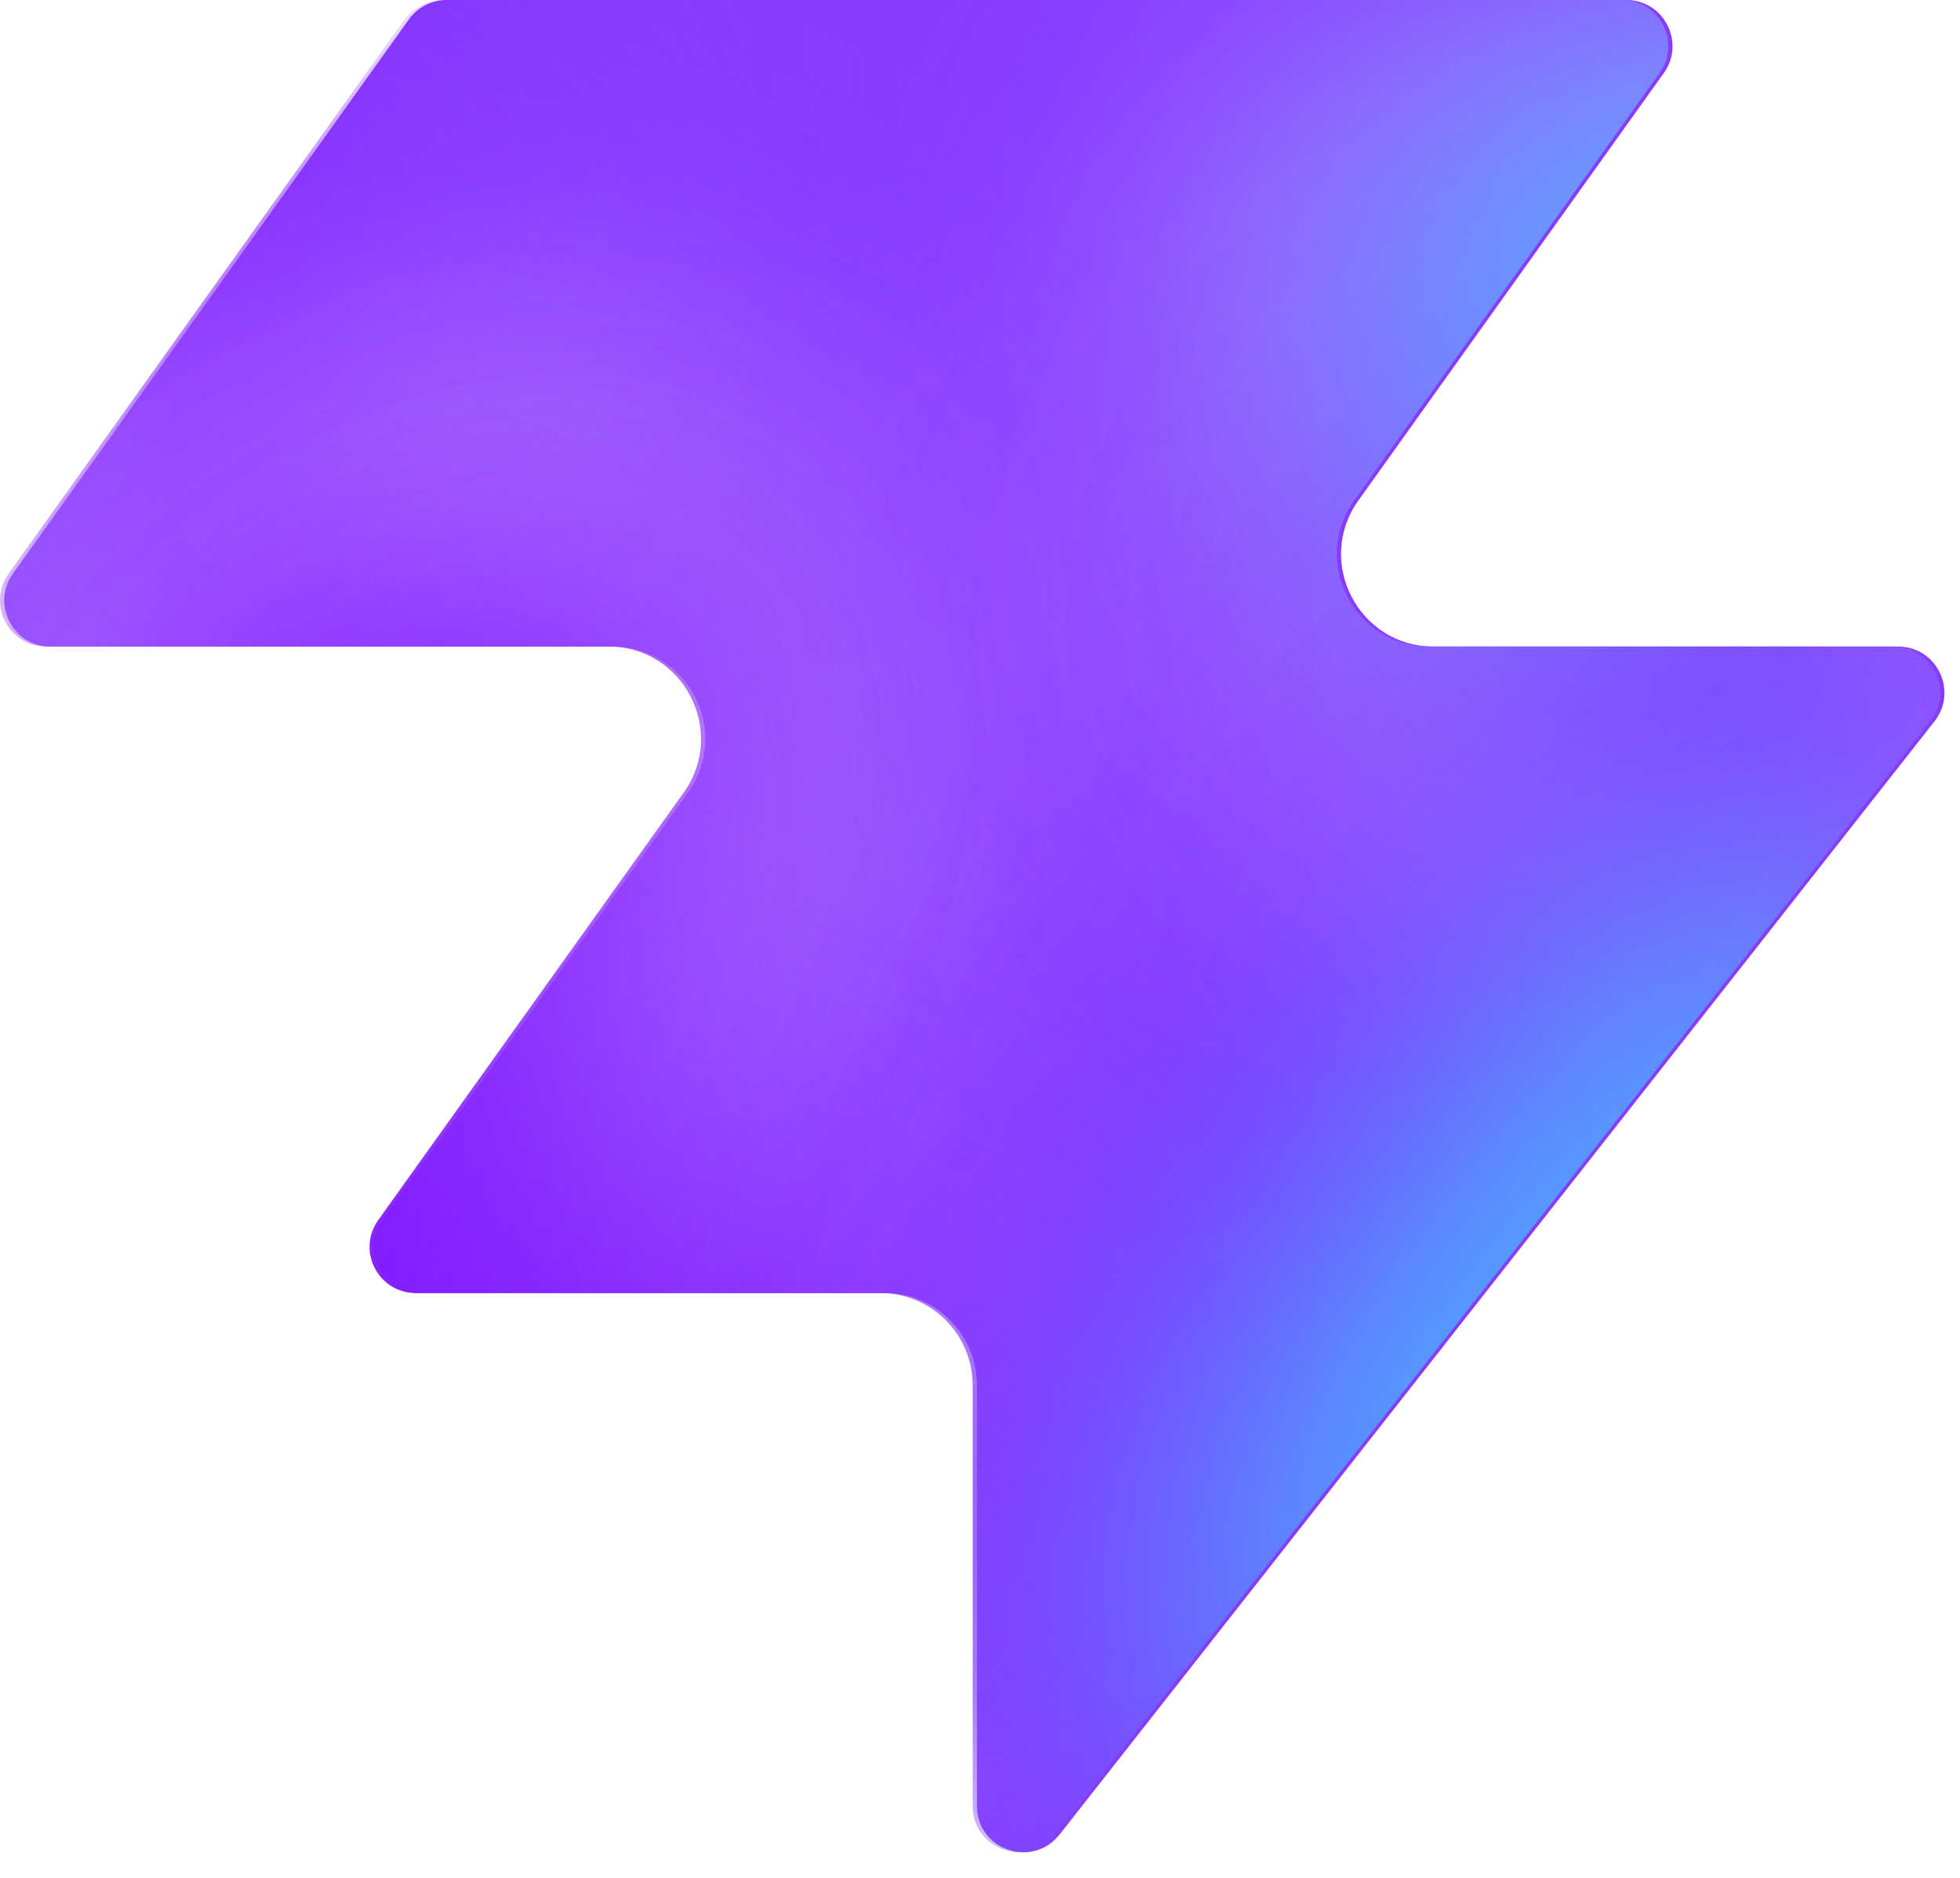
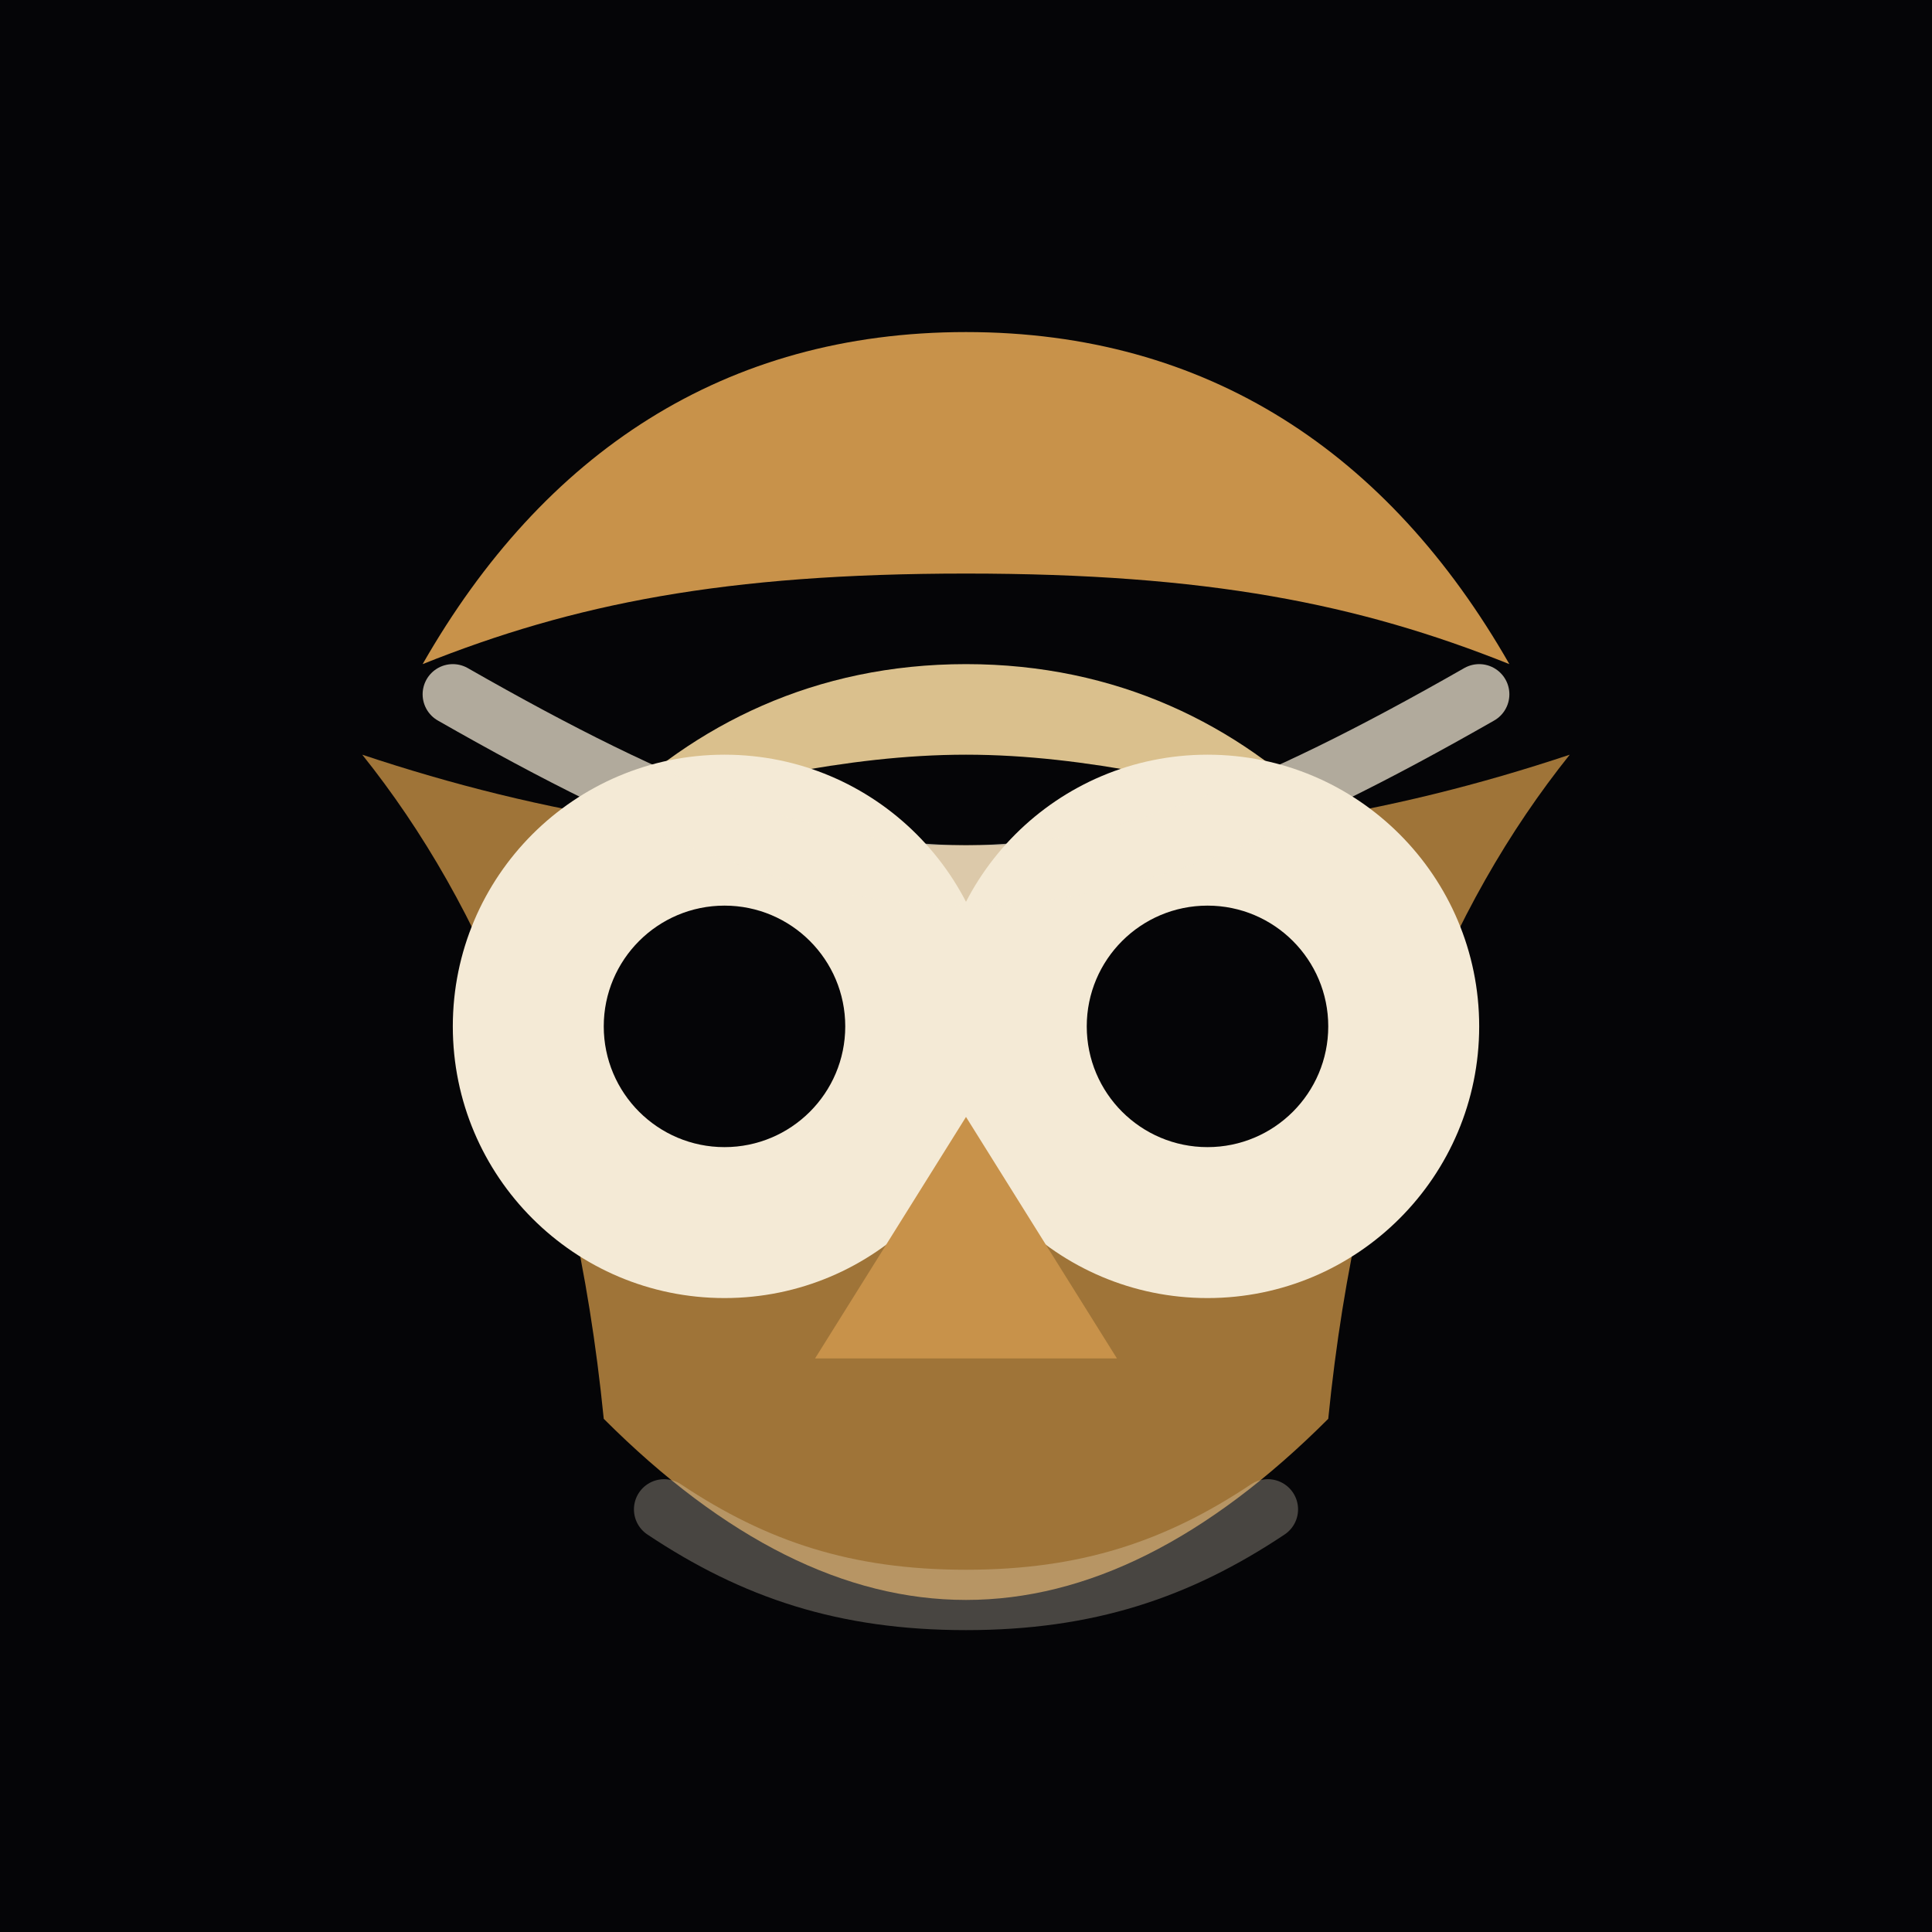
- <svg xmlns="http://www.w3.org/2000/svg" width="48" height="46" fill="none" viewBox="0 0 48 46">
-   <path fill="#863bff" d="M25.946 44.938c-.664.845-2.021.375-2.021-.698V33.937a2.26 2.26 0 0 0-2.262-2.262H10.287c-.92 0-1.456-1.04-.92-1.788l7.48-10.471c1.07-1.497 0-3.578-1.842-3.578H1.237c-.92 0-1.456-1.04-.92-1.788L10.013.474c.214-.297.556-.474.92-.474h28.894c.92 0 1.456 1.04.92 1.788l-7.48 10.471c-1.07 1.498 0 3.579 1.842 3.579h11.377c.943 0 1.473 1.088.89 1.83L25.947 44.94z" style="fill:#863bff;fill:color(display-p3 .525 .23 1);fill-opacity:1" />
-   <mask id="a" width="48" height="46" x="0" y="0" maskUnits="userSpaceOnUse" style="mask-type:alpha">
-     <path fill="#000" d="M25.842 44.938c-.664.844-2.021.375-2.021-.698V33.937a2.26 2.26 0 0 0-2.262-2.262H10.183c-.92 0-1.456-1.04-.92-1.788l7.48-10.471c1.07-1.498 0-3.579-1.842-3.579H1.133c-.92 0-1.456-1.04-.92-1.787L9.91.473c.214-.297.556-.474.92-.474h28.894c.92 0 1.456 1.04.92 1.788l-7.48 10.471c-1.07 1.498 0 3.578 1.842 3.578h11.377c.943 0 1.473 1.088.89 1.832L25.843 44.94z" style="fill:#000;fill-opacity:1" />
-   </mask>
-   <g mask="url(#a)">
-     <g filter="url(#b)">
-       <ellipse cx="5.508" cy="14.704" fill="#ede6ff" rx="5.508" ry="14.704" style="fill:#ede6ff;fill:color(display-p3 .927 .903 1);fill-opacity:1" transform="matrix(.00324 1 1 -.00324 -4.47 31.516)" />
-     </g>
-     <g filter="url(#c)">
-       <ellipse cx="10.399" cy="29.851" fill="#ede6ff" rx="10.399" ry="29.851" style="fill:#ede6ff;fill:color(display-p3 .927 .903 1);fill-opacity:1" transform="matrix(.00324 1 1 -.00324 -39.328 7.883)" />
-     </g>
-     <g filter="url(#d)">
-       <ellipse cx="5.508" cy="30.487" fill="#7e14ff" rx="5.508" ry="30.487" style="fill:#7e14ff;fill:color(display-p3 .492 .077 1);fill-opacity:1" transform="rotate(89.814 -25.913 -14.639)scale(1 -1)" />
-     </g>
-     <g filter="url(#e)">
-       <ellipse cx="5.508" cy="30.599" fill="#7e14ff" rx="5.508" ry="30.599" style="fill:#7e14ff;fill:color(display-p3 .492 .077 1);fill-opacity:1" transform="rotate(89.814 -32.644 -3.334)scale(1 -1)" />
-     </g>
-     <g filter="url(#f)">
-       <ellipse cx="5.508" cy="30.599" fill="#7e14ff" rx="5.508" ry="30.599" style="fill:#7e14ff;fill:color(display-p3 .492 .077 1);fill-opacity:1" transform="matrix(.00324 1 1 -.00324 -34.34 30.47)" />
-     </g>
-     <g filter="url(#g)">
-       <ellipse cx="14.072" cy="22.078" fill="#ede6ff" rx="14.072" ry="22.078" style="fill:#ede6ff;fill:color(display-p3 .927 .903 1);fill-opacity:1" transform="rotate(93.35 24.506 48.493)scale(-1 1)" />
-     </g>
-     <g filter="url(#h)">
-       <ellipse cx="3.47" cy="21.501" fill="#7e14ff" rx="3.47" ry="21.501" style="fill:#7e14ff;fill:color(display-p3 .492 .077 1);fill-opacity:1" transform="rotate(89.009 28.708 47.59)scale(-1 1)" />
-     </g>
-     <g filter="url(#i)">
-       <ellipse cx="3.47" cy="21.501" fill="#7e14ff" rx="3.47" ry="21.501" style="fill:#7e14ff;fill:color(display-p3 .492 .077 1);fill-opacity:1" transform="rotate(89.009 28.708 47.59)scale(-1 1)" />
-     </g>
-     <g filter="url(#j)">
-       <ellipse cx=".387" cy="8.972" fill="#7e14ff" rx="4.407" ry="29.108" style="fill:#7e14ff;fill:color(display-p3 .492 .077 1);fill-opacity:1" transform="rotate(39.51 .387 8.972)" />
-     </g>
-     <g filter="url(#k)">
-       <ellipse cx="47.523" cy="-6.092" fill="#7e14ff" rx="4.407" ry="29.108" style="fill:#7e14ff;fill:color(display-p3 .492 .077 1);fill-opacity:1" transform="rotate(37.892 47.523 -6.092)" />
-     </g>
-     <g filter="url(#l)">
-       <ellipse cx="41.412" cy="6.333" fill="#47bfff" rx="5.971" ry="9.665" style="fill:#47bfff;fill:color(display-p3 .28 .748 1);fill-opacity:1" transform="rotate(37.892 41.412 6.333)" />
-     </g>
-     <g filter="url(#m)">
-       <ellipse cx="-1.879" cy="38.332" fill="#7e14ff" rx="4.407" ry="29.108" style="fill:#7e14ff;fill:color(display-p3 .492 .077 1);fill-opacity:1" transform="rotate(37.892 -1.88 38.332)" />
-     </g>
-     <g filter="url(#n)">
-       <ellipse cx="-1.879" cy="38.332" fill="#7e14ff" rx="4.407" ry="29.108" style="fill:#7e14ff;fill:color(display-p3 .492 .077 1);fill-opacity:1" transform="rotate(37.892 -1.88 38.332)" />
-     </g>
-     <g filter="url(#o)">
-       <ellipse cx="35.651" cy="29.907" fill="#7e14ff" rx="4.407" ry="29.108" style="fill:#7e14ff;fill:color(display-p3 .492 .077 1);fill-opacity:1" transform="rotate(37.892 35.651 29.907)" />
-     </g>
-     <g filter="url(#p)">
-       <ellipse cx="38.418" cy="32.4" fill="#47bfff" rx="5.971" ry="15.297" style="fill:#47bfff;fill:color(display-p3 .28 .748 1);fill-opacity:1" transform="rotate(37.892 38.418 32.4)" />
-     </g>
-   </g>
-   <defs>
-     <filter id="b" width="60.045" height="41.654" x="-19.77" y="16.149" color-interpolation-filters="sRGB" filterUnits="userSpaceOnUse">
-       <feFlood flood-opacity="0" result="BackgroundImageFix" />
-       <feBlend in="SourceGraphic" in2="BackgroundImageFix" result="shape" />
-       <feGaussianBlur result="effect1_foregroundBlur_2002_17158" stdDeviation="7.659" />
-     </filter>
-     <filter id="c" width="90.34" height="51.437" x="-54.613" y="-7.533" color-interpolation-filters="sRGB" filterUnits="userSpaceOnUse">
-       <feFlood flood-opacity="0" result="BackgroundImageFix" />
-       <feBlend in="SourceGraphic" in2="BackgroundImageFix" result="shape" />
-       <feGaussianBlur result="effect1_foregroundBlur_2002_17158" stdDeviation="7.659" />
-     </filter>
-     <filter id="d" width="79.355" height="29.4" x="-49.64" y="2.03" color-interpolation-filters="sRGB" filterUnits="userSpaceOnUse">
-       <feFlood flood-opacity="0" result="BackgroundImageFix" />
-       <feBlend in="SourceGraphic" in2="BackgroundImageFix" result="shape" />
-       <feGaussianBlur result="effect1_foregroundBlur_2002_17158" stdDeviation="4.596" />
-     </filter>
-     <filter id="e" width="79.579" height="29.4" x="-45.045" y="20.029" color-interpolation-filters="sRGB" filterUnits="userSpaceOnUse">
-       <feFlood flood-opacity="0" result="BackgroundImageFix" />
-       <feBlend in="SourceGraphic" in2="BackgroundImageFix" result="shape" />
-       <feGaussianBlur result="effect1_foregroundBlur_2002_17158" stdDeviation="4.596" />
-     </filter>
-     <filter id="f" width="79.579" height="29.4" x="-43.513" y="21.178" color-interpolation-filters="sRGB" filterUnits="userSpaceOnUse">
-       <feFlood flood-opacity="0" result="BackgroundImageFix" />
-       <feBlend in="SourceGraphic" in2="BackgroundImageFix" result="shape" />
-       <feGaussianBlur result="effect1_foregroundBlur_2002_17158" stdDeviation="4.596" />
-     </filter>
-     <filter id="g" width="74.749" height="58.852" x="15.756" y="-17.901" color-interpolation-filters="sRGB" filterUnits="userSpaceOnUse">
-       <feFlood flood-opacity="0" result="BackgroundImageFix" />
-       <feBlend in="SourceGraphic" in2="BackgroundImageFix" result="shape" />
-       <feGaussianBlur result="effect1_foregroundBlur_2002_17158" stdDeviation="7.659" />
-     </filter>
-     <filter id="h" width="61.377" height="25.362" x="23.548" y="2.284" color-interpolation-filters="sRGB" filterUnits="userSpaceOnUse">
-       <feFlood flood-opacity="0" result="BackgroundImageFix" />
-       <feBlend in="SourceGraphic" in2="BackgroundImageFix" result="shape" />
-       <feGaussianBlur result="effect1_foregroundBlur_2002_17158" stdDeviation="4.596" />
-     </filter>
-     <filter id="i" width="61.377" height="25.362" x="23.548" y="2.284" color-interpolation-filters="sRGB" filterUnits="userSpaceOnUse">
-       <feFlood flood-opacity="0" result="BackgroundImageFix" />
-       <feBlend in="SourceGraphic" in2="BackgroundImageFix" result="shape" />
-       <feGaussianBlur result="effect1_foregroundBlur_2002_17158" stdDeviation="4.596" />
-     </filter>
-     <filter id="j" width="56.045" height="63.649" x="-27.636" y="-22.853" color-interpolation-filters="sRGB" filterUnits="userSpaceOnUse">
-       <feFlood flood-opacity="0" result="BackgroundImageFix" />
-       <feBlend in="SourceGraphic" in2="BackgroundImageFix" result="shape" />
-       <feGaussianBlur result="effect1_foregroundBlur_2002_17158" stdDeviation="4.596" />
-     </filter>
-     <filter id="k" width="54.814" height="64.646" x="20.116" y="-38.415" color-interpolation-filters="sRGB" filterUnits="userSpaceOnUse">
-       <feFlood flood-opacity="0" result="BackgroundImageFix" />
-       <feBlend in="SourceGraphic" in2="BackgroundImageFix" result="shape" />
-       <feGaussianBlur result="effect1_foregroundBlur_2002_17158" stdDeviation="4.596" />
-     </filter>
-     <filter id="l" width="33.541" height="35.313" x="24.641" y="-11.323" color-interpolation-filters="sRGB" filterUnits="userSpaceOnUse">
-       <feFlood flood-opacity="0" result="BackgroundImageFix" />
-       <feBlend in="SourceGraphic" in2="BackgroundImageFix" result="shape" />
-       <feGaussianBlur result="effect1_foregroundBlur_2002_17158" stdDeviation="4.596" />
-     </filter>
-     <filter id="m" width="54.814" height="64.646" x="-29.286" y="6.009" color-interpolation-filters="sRGB" filterUnits="userSpaceOnUse">
-       <feFlood flood-opacity="0" result="BackgroundImageFix" />
-       <feBlend in="SourceGraphic" in2="BackgroundImageFix" result="shape" />
-       <feGaussianBlur result="effect1_foregroundBlur_2002_17158" stdDeviation="4.596" />
-     </filter>
-     <filter id="n" width="54.814" height="64.646" x="-29.286" y="6.009" color-interpolation-filters="sRGB" filterUnits="userSpaceOnUse">
-       <feFlood flood-opacity="0" result="BackgroundImageFix" />
-       <feBlend in="SourceGraphic" in2="BackgroundImageFix" result="shape" />
-       <feGaussianBlur result="effect1_foregroundBlur_2002_17158" stdDeviation="4.596" />
-     </filter>
-     <filter id="o" width="54.814" height="64.646" x="8.244" y="-2.416" color-interpolation-filters="sRGB" filterUnits="userSpaceOnUse">
-       <feFlood flood-opacity="0" result="BackgroundImageFix" />
-       <feBlend in="SourceGraphic" in2="BackgroundImageFix" result="shape" />
-       <feGaussianBlur result="effect1_foregroundBlur_2002_17158" stdDeviation="4.596" />
-     </filter>
-     <filter id="p" width="39.409" height="43.623" x="18.713" y="10.588" color-interpolation-filters="sRGB" filterUnits="userSpaceOnUse">
-       <feFlood flood-opacity="0" result="BackgroundImageFix" />
-       <feBlend in="SourceGraphic" in2="BackgroundImageFix" result="shape" />
-       <feGaussianBlur result="effect1_foregroundBlur_2002_17158" stdDeviation="4.596" />
-     </filter>
-   </defs>
+ <svg xmlns="http://www.w3.org/2000/svg" viewBox="0 0 64 64" role="img" aria-label="Night owl favicon">
+   <rect width="64" height="64" fill="#050507" />
+   <path d="M14 22c4-7 10-11 18-11s14 4 18 11c-5-2-10-3-18-3s-13 1-18 3Z" fill="#c8924a" />
+   <path d="M12 25c4 5 7 12 8 22 4 4 8 6 12 6s8-2 12-6c1-10 4-17 8-22-6 2-12 3-20 3s-14-1-20-3Z" fill="#9f7438" />
+   <path d="M20 27c3-3 7-5 12-5s9 2 12 5c-4-1-8-2-12-2s-8 1-12 2Z" fill="#f2d59b" opacity=".9" />
+   <circle cx="24" cy="34" r="9" fill="#f4ead6" />
+   <circle cx="40" cy="34" r="9" fill="#f4ead6" />
+   <circle cx="24" cy="34" r="4" fill="#050507" />
+   <circle cx="40" cy="34" r="4" fill="#050507" />
+   <path d="M32 37 27 45h10l-5-8Z" fill="#c8924a" />
+   <path d="M15 23c7 4 12 6 17 6s10-2 17-6" fill="none" stroke="#f4ead6" stroke-width="2" stroke-linecap="round" opacity=".72" />
+   <path d="M22 50c3 2 6 3 10 3s7-1 10-3" fill="none" stroke="#f4ead6" stroke-width="2" stroke-linecap="round" opacity=".28" />
</svg>
